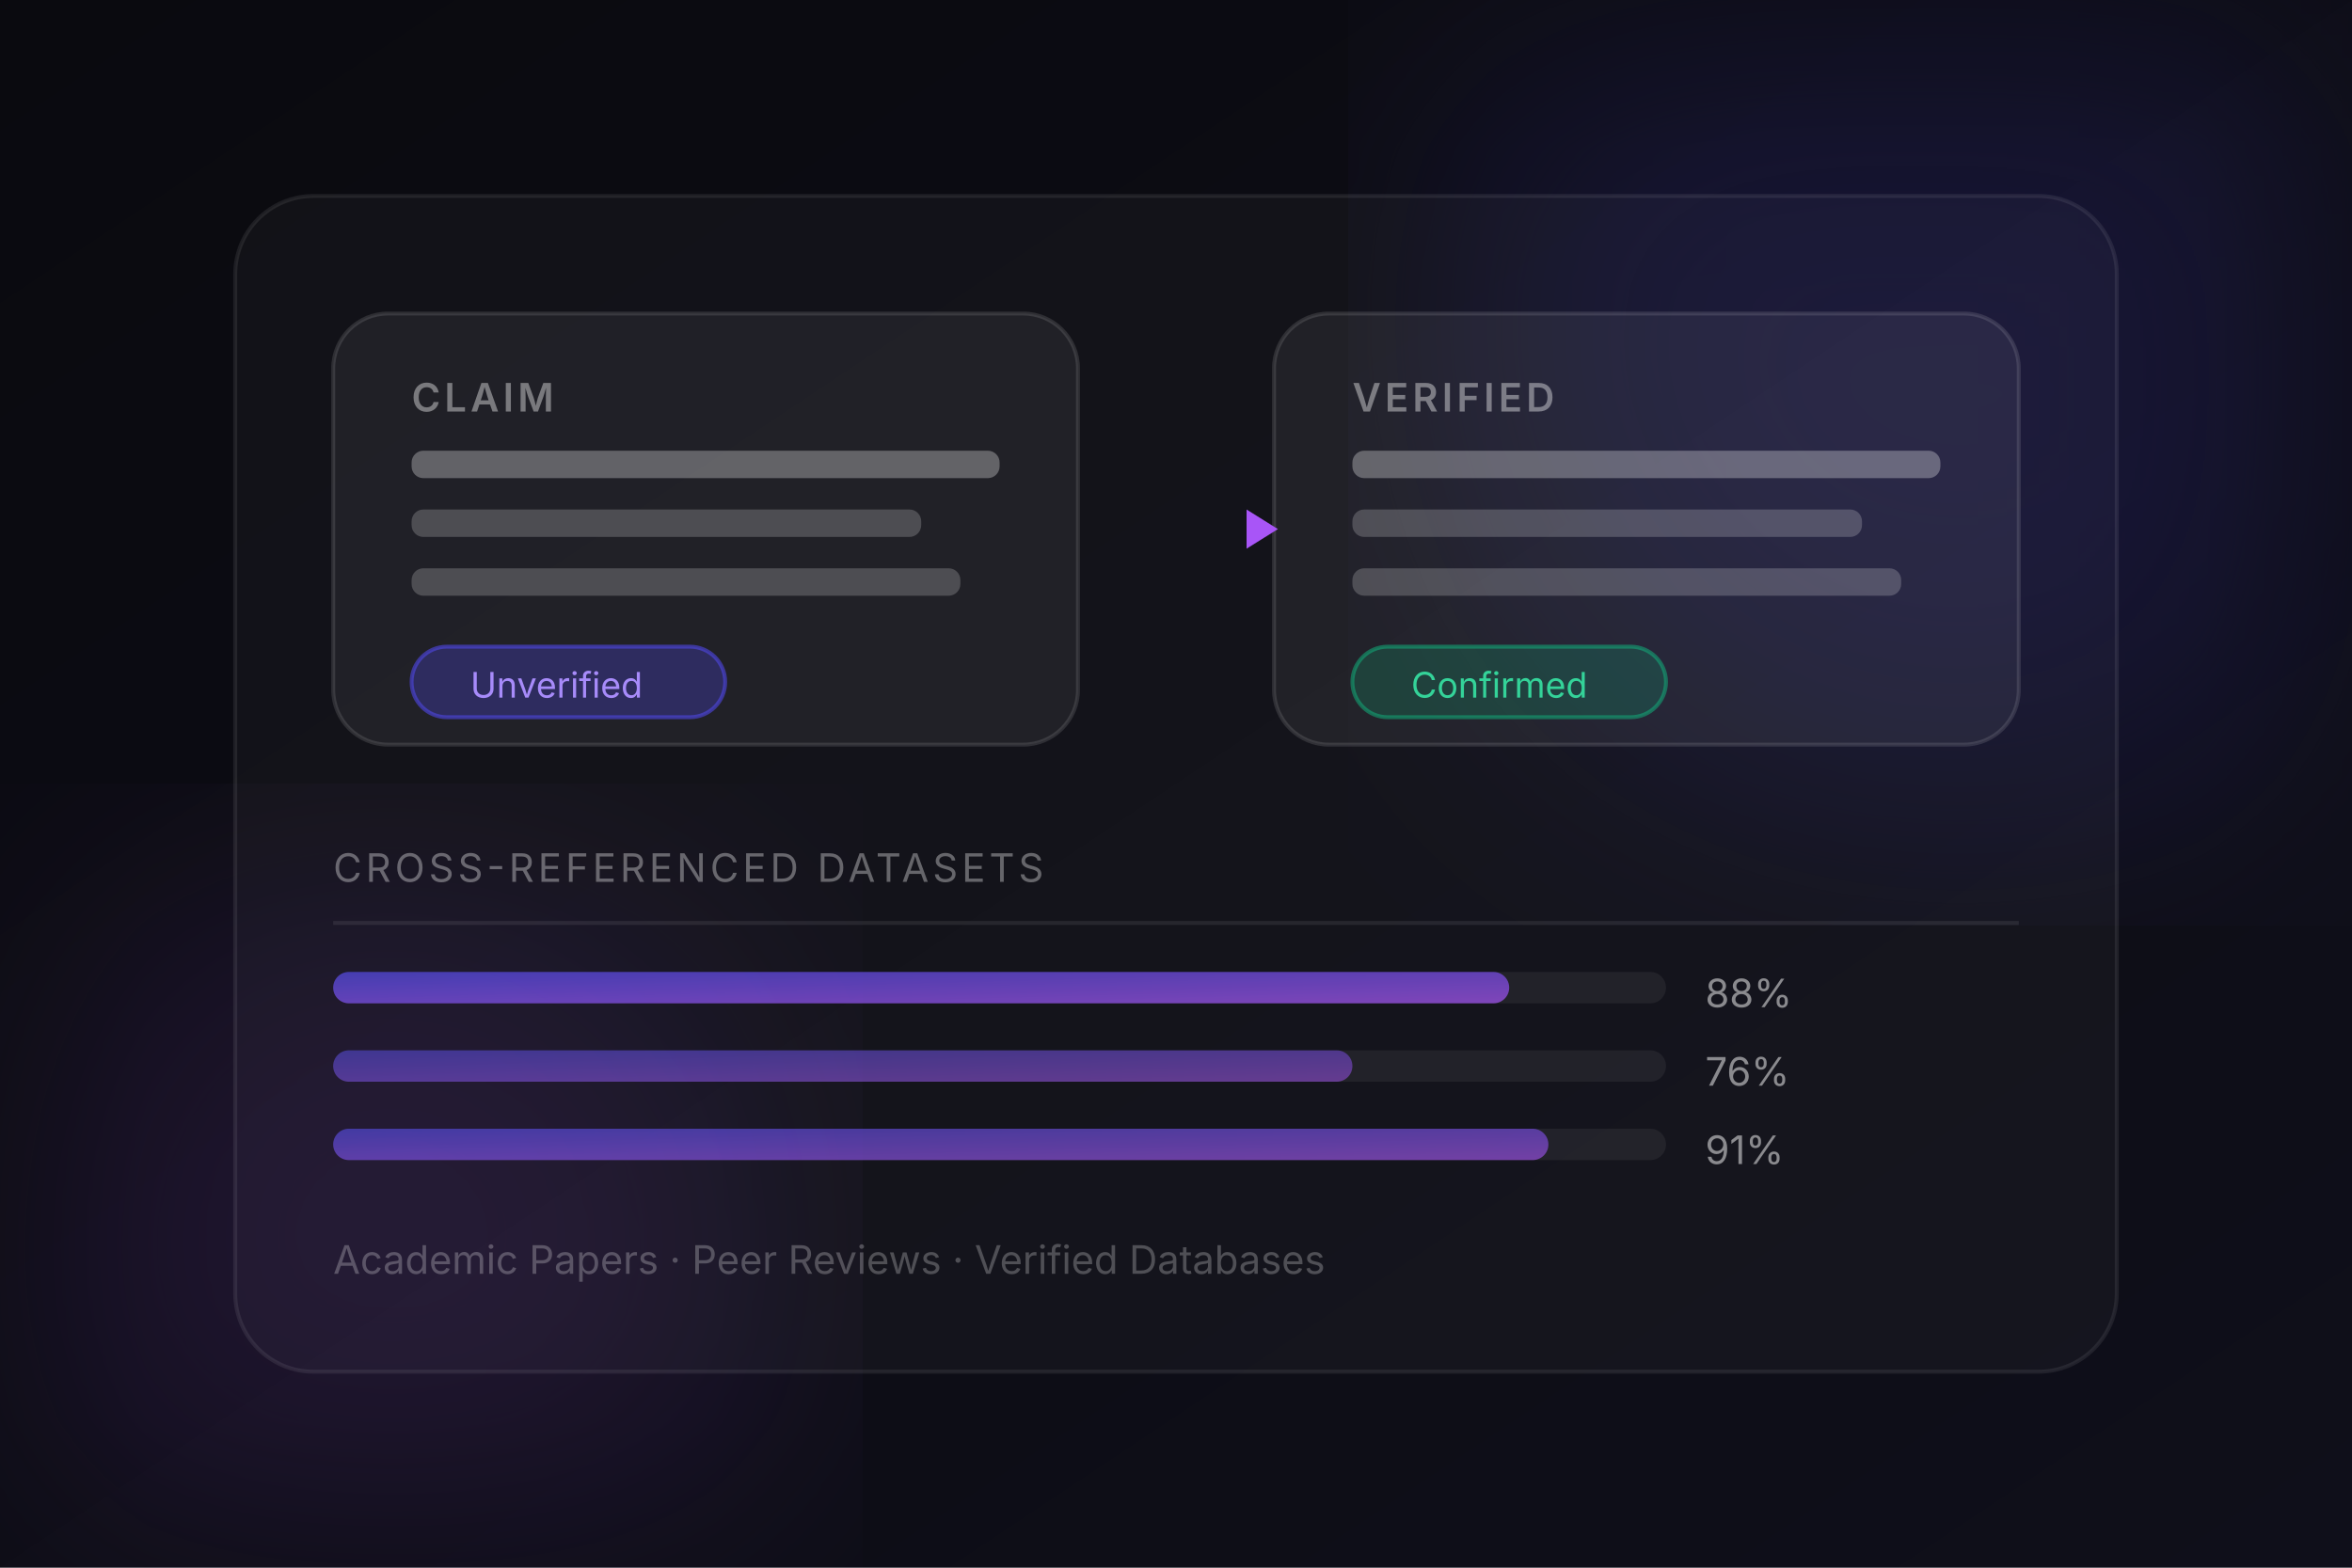
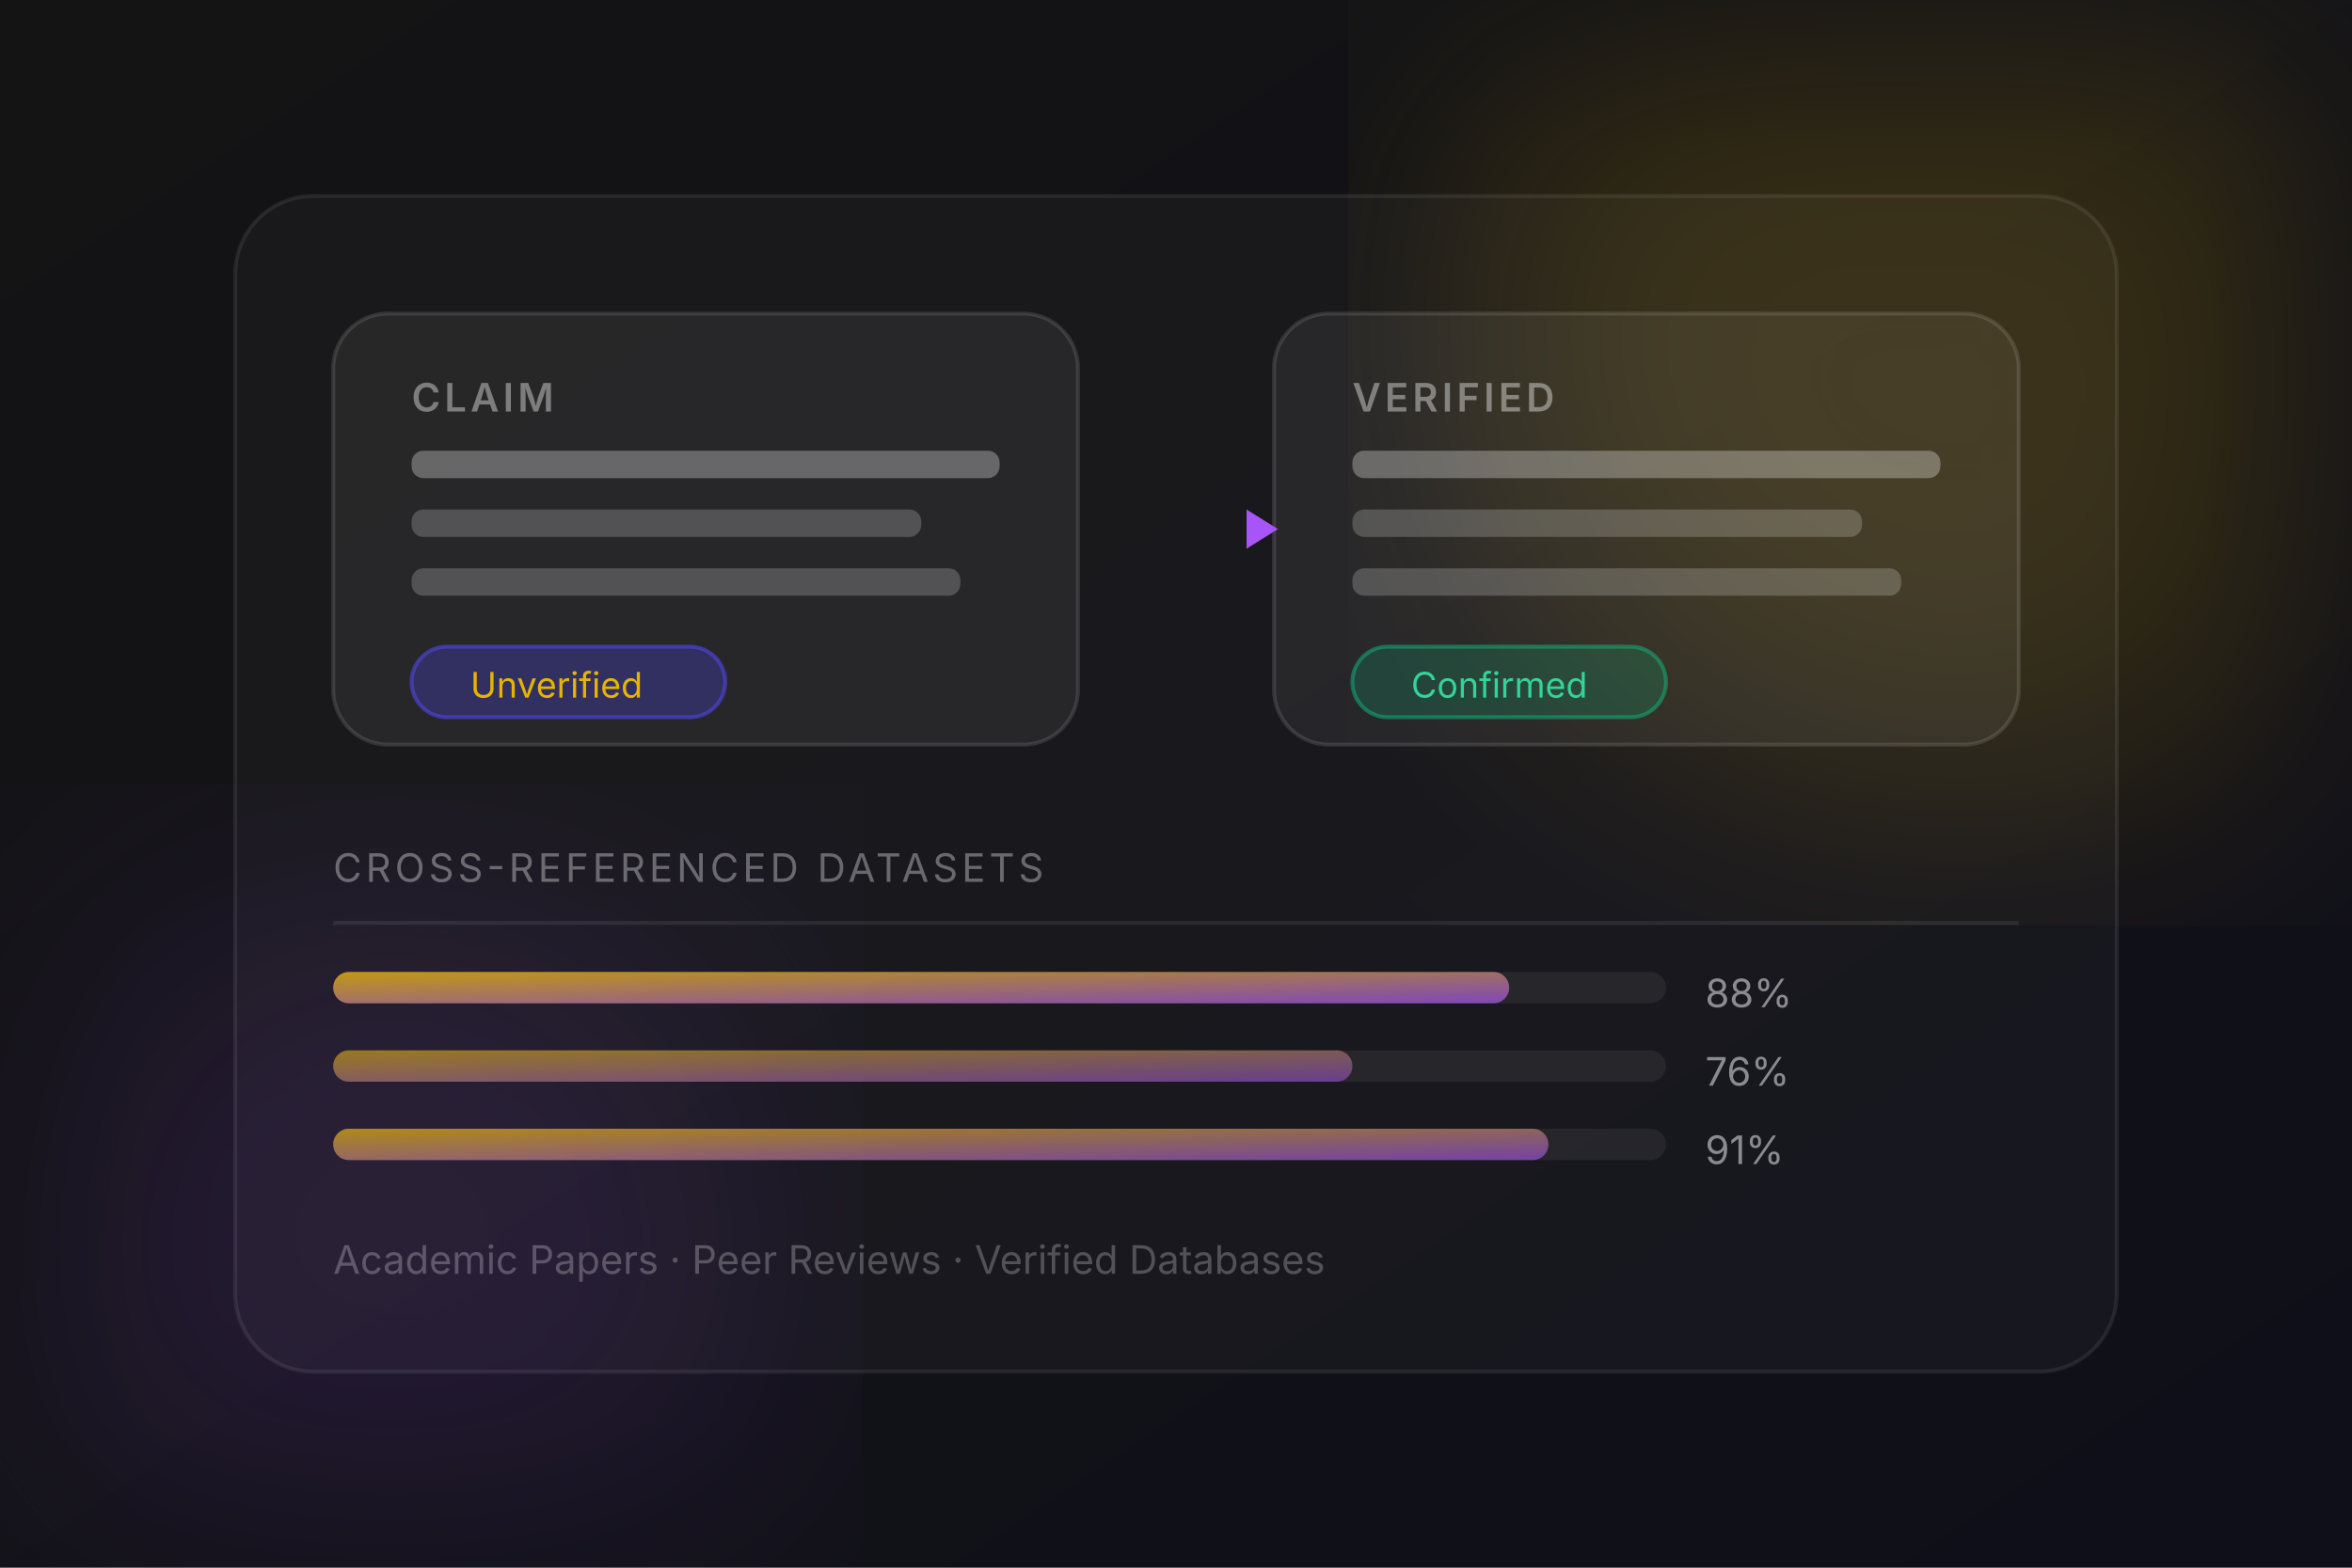
<svg xmlns="http://www.w3.org/2000/svg" viewBox="0 0 600 400" width="600" height="400">
  <defs>
    <linearGradient id="bg" x1="0%" y1="0%" x2="100%" y2="100%">
-       <stop offset="0%" style="stop-color:#0a0a0f" />
+       <stop offset="0%" style="stop-color:#141414" />
      <stop offset="100%" style="stop-color:#0f0f1a" />
    </linearGradient>
    <linearGradient id="purple" x1="0%" y1="0%" x2="100%" y2="100%">
-       <stop offset="0%" style="stop-color:#4f46e5" />
+       <stop offset="0%" style="stop-color:#FFC700" />
      <stop offset="100%" style="stop-color:#a855f7" />
    </linearGradient>
    <filter id="blur1">
      <feGaussianBlur stdDeviation="40" />
    </filter>
  </defs>
  <rect width="600" height="400" fill="url(#bg)" />
-   <circle cx="500" cy="80" r="130" fill="#4f46e5" opacity="0.15" filter="url(#blur1)" />
+   <circle cx="500" cy="80" r="130" fill="#FFC700" opacity="0.15" filter="url(#blur1)" />
  <circle cx="100" cy="320" r="100" fill="#a855f7" opacity="0.12" filter="url(#blur1)" />
  <rect x="60" y="50" width="480" height="300" rx="20" fill="rgba(255,255,255,0.03)" stroke="rgba(255,255,255,0.08)" stroke-width="1" />
  <rect x="85" y="80" width="190" height="110" rx="14" fill="rgba(255,255,255,0.06)" stroke="rgba(255,255,255,0.12)" stroke-width="1" />
  <text x="105" y="105" font-family="Inter,sans-serif" font-size="10" fill="rgba(255,255,255,0.4)" font-weight="600" letter-spacing="1">CLAIM</text>
  <rect x="105" y="115" width="150" height="7" rx="3" fill="rgba(255,255,255,0.3)" />
  <rect x="105" y="130" width="130" height="7" rx="3" fill="rgba(255,255,255,0.2)" />
  <rect x="105" y="145" width="140" height="7" rx="3" fill="rgba(255,255,255,0.2)" />
  <rect x="105" y="165" width="80" height="18" rx="9" fill="rgba(79,70,229,0.3)" stroke="rgba(79,70,229,0.6)" stroke-width="1" />
-   <text x="120" y="178" font-family="Inter,sans-serif" font-size="9" fill="#a78bfa">Unverified</text>
+   <text x="120" y="178" font-family="Inter,sans-serif" font-size="9" fill="#E6B400">Unverified</text>
  <rect x="325" y="80" width="190" height="110" rx="14" fill="rgba(255,255,255,0.06)" stroke="rgba(255,255,255,0.12)" stroke-width="1" />
  <text x="345" y="105" font-family="Inter,sans-serif" font-size="10" fill="rgba(255,255,255,0.4)" font-weight="600" letter-spacing="1">VERIFIED</text>
  <rect x="345" y="115" width="150" height="7" rx="3" fill="rgba(255,255,255,0.3)" />
  <rect x="345" y="130" width="130" height="7" rx="3" fill="rgba(255,255,255,0.2)" />
  <rect x="345" y="145" width="140" height="7" rx="3" fill="rgba(255,255,255,0.2)" />
  <rect x="345" y="165" width="80" height="18" rx="9" fill="rgba(16,185,129,0.2)" stroke="rgba(16,185,129,0.5)" stroke-width="1" />
  <text x="360" y="178" font-family="Inter,sans-serif" font-size="9" fill="#34d399">Confirmed</text>
  <line x1="280" y1="135" x2="320" y2="135" stroke="url(#purple)" stroke-width="2" stroke-dasharray="4,3" />
  <polygon points="318,130 326,135 318,140" fill="#a855f7" />
  <text x="85" y="225" font-family="Inter,sans-serif" font-size="10" fill="rgba(255,255,255,0.35)" letter-spacing="1">CROSS-REFERENCED DATASETS</text>
  <rect x="85" y="235" width="430" height="1" fill="rgba(255,255,255,0.08)" />
  <rect x="85" y="248" width="340" height="8" rx="4" fill="rgba(255,255,255,0.06)" />
  <rect x="85" y="248" width="300" height="8" rx="4" fill="url(#purple)" opacity="0.7" />
  <text x="435" y="257" font-family="Inter,sans-serif" font-size="10" fill="rgba(255,255,255,0.5)">88%</text>
  <rect x="85" y="268" width="340" height="8" rx="4" fill="rgba(255,255,255,0.06)" />
  <rect x="85" y="268" width="260" height="8" rx="4" fill="url(#purple)" opacity="0.5" />
  <text x="435" y="277" font-family="Inter,sans-serif" font-size="10" fill="rgba(255,255,255,0.5)">76%</text>
  <rect x="85" y="288" width="340" height="8" rx="4" fill="rgba(255,255,255,0.06)" />
  <rect x="85" y="288" width="310" height="8" rx="4" fill="url(#purple)" opacity="0.6" />
  <text x="435" y="297" font-family="Inter,sans-serif" font-size="10" fill="rgba(255,255,255,0.5)">91%</text>
  <text x="85" y="325" font-family="Inter,sans-serif" font-size="10" fill="rgba(255,255,255,0.25)">Academic Papers · Peer Reviews · Verified Databases</text>
</svg>
